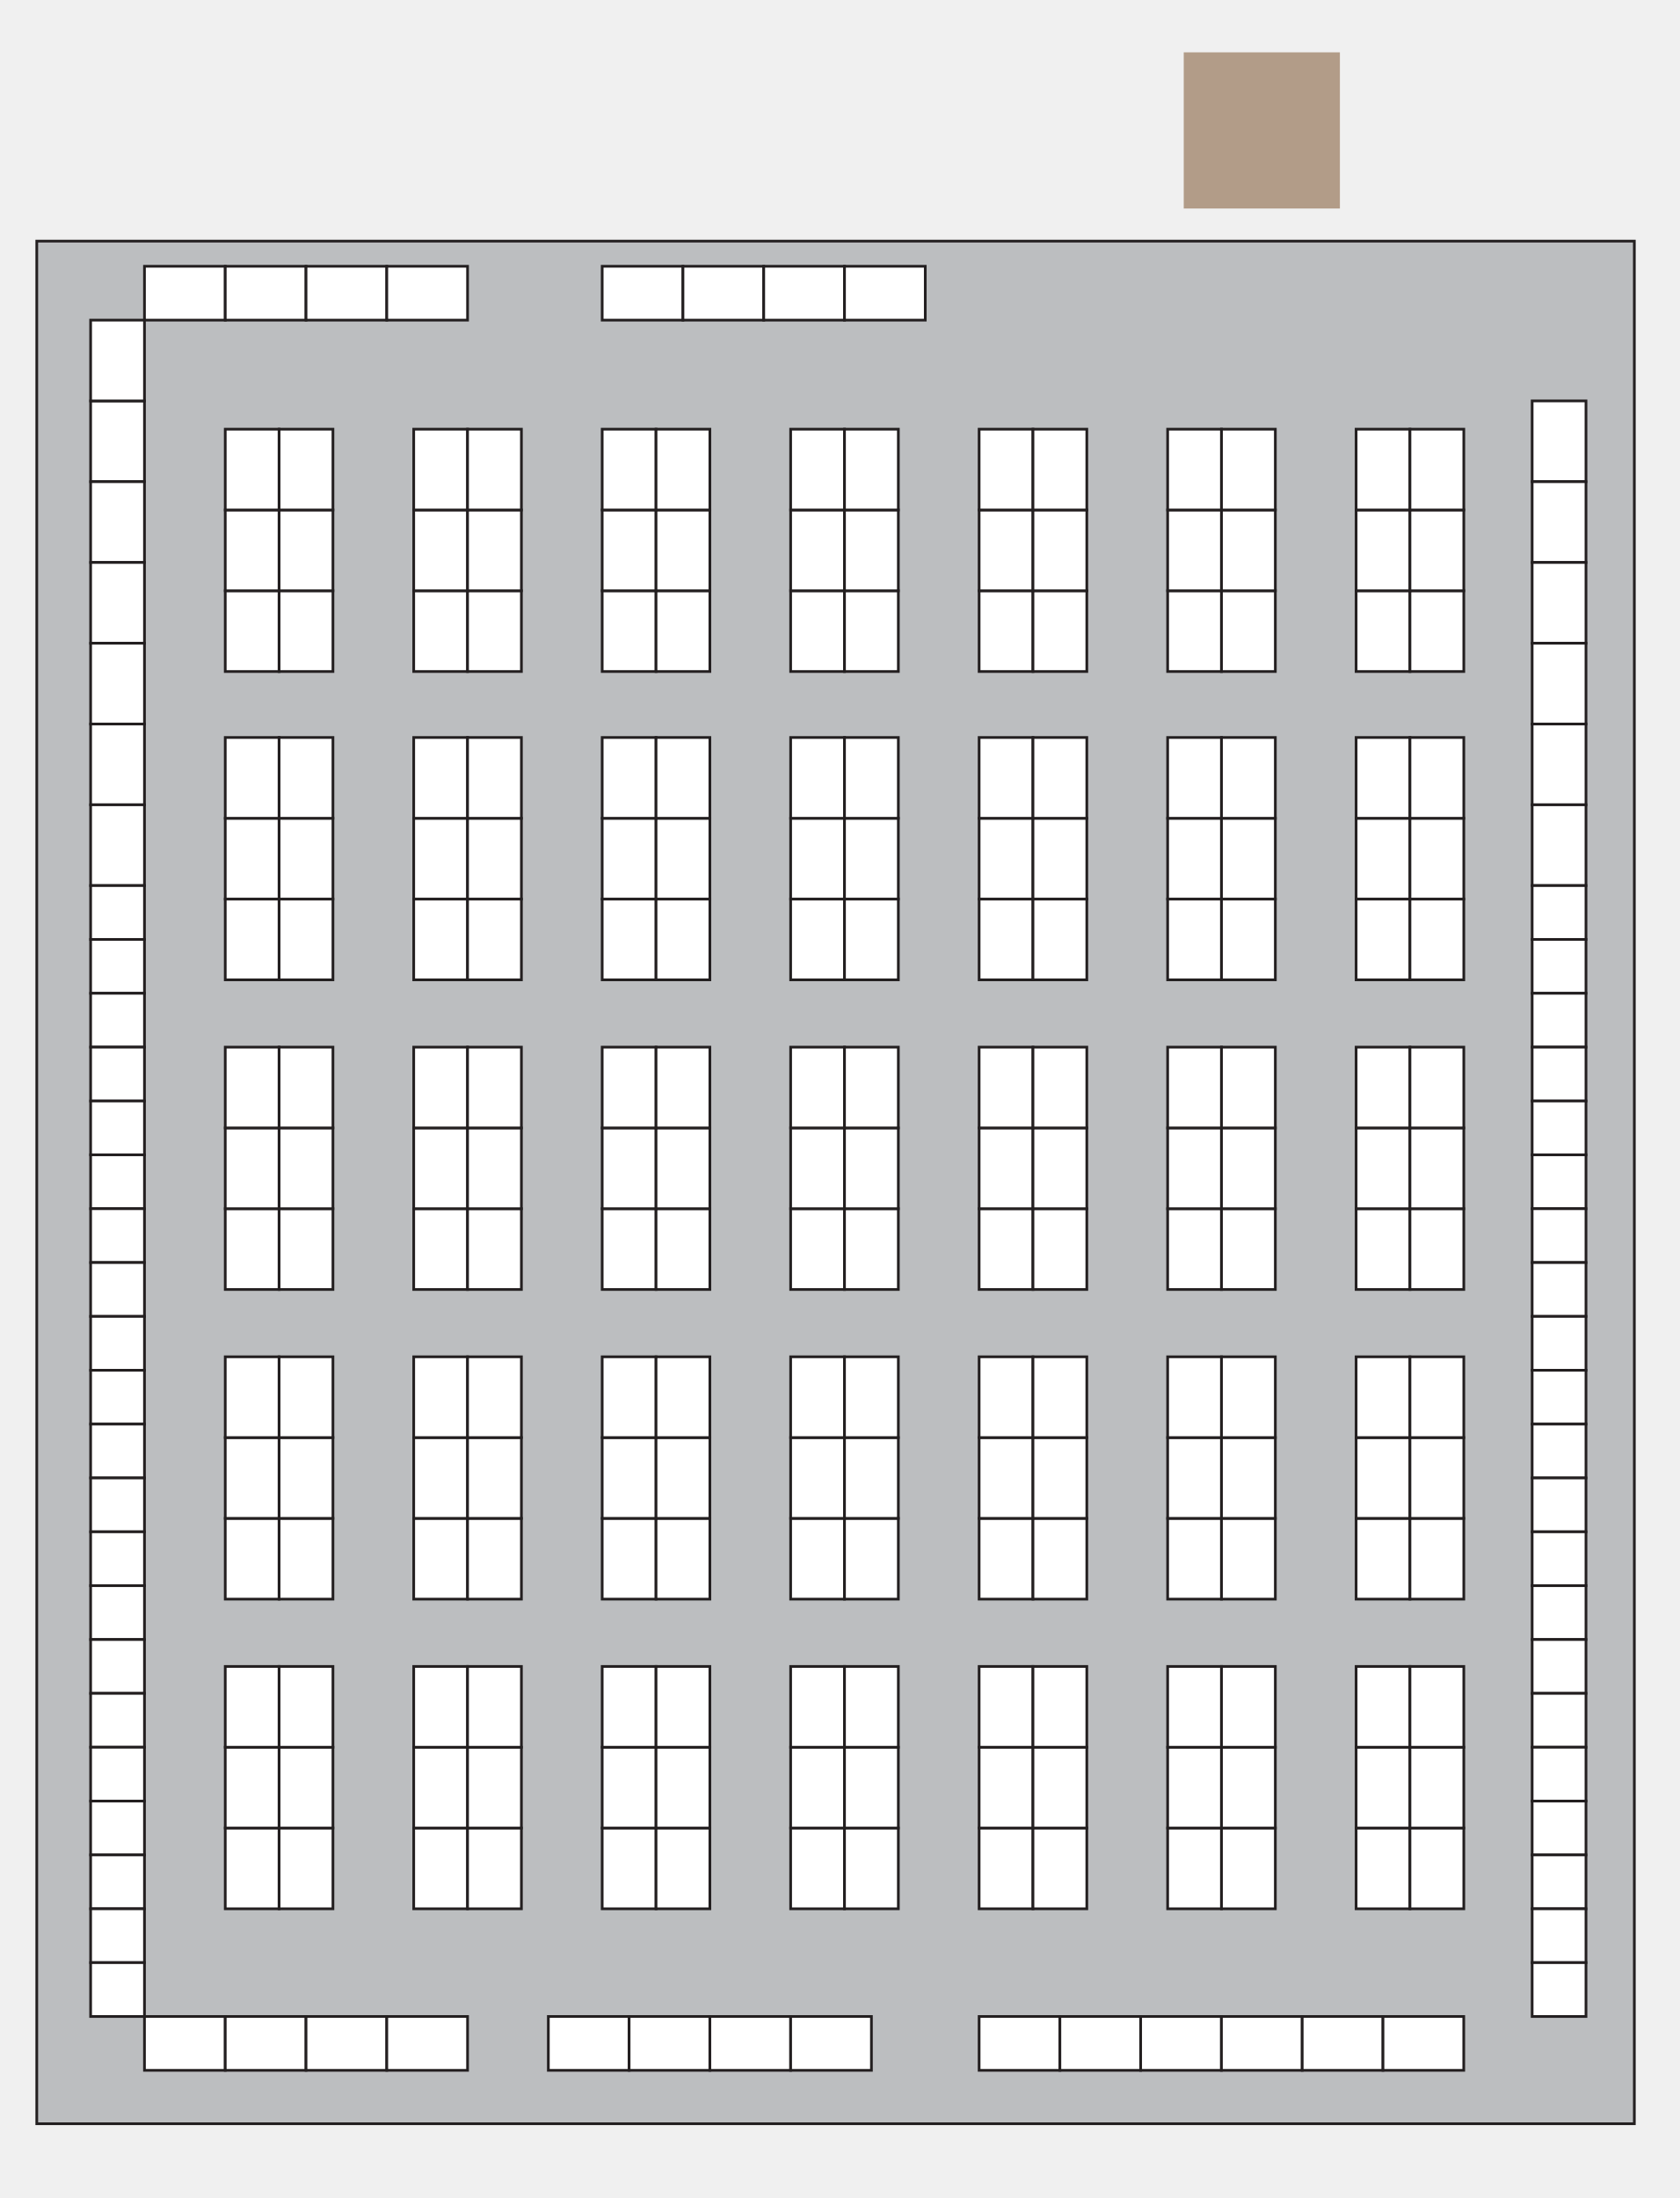
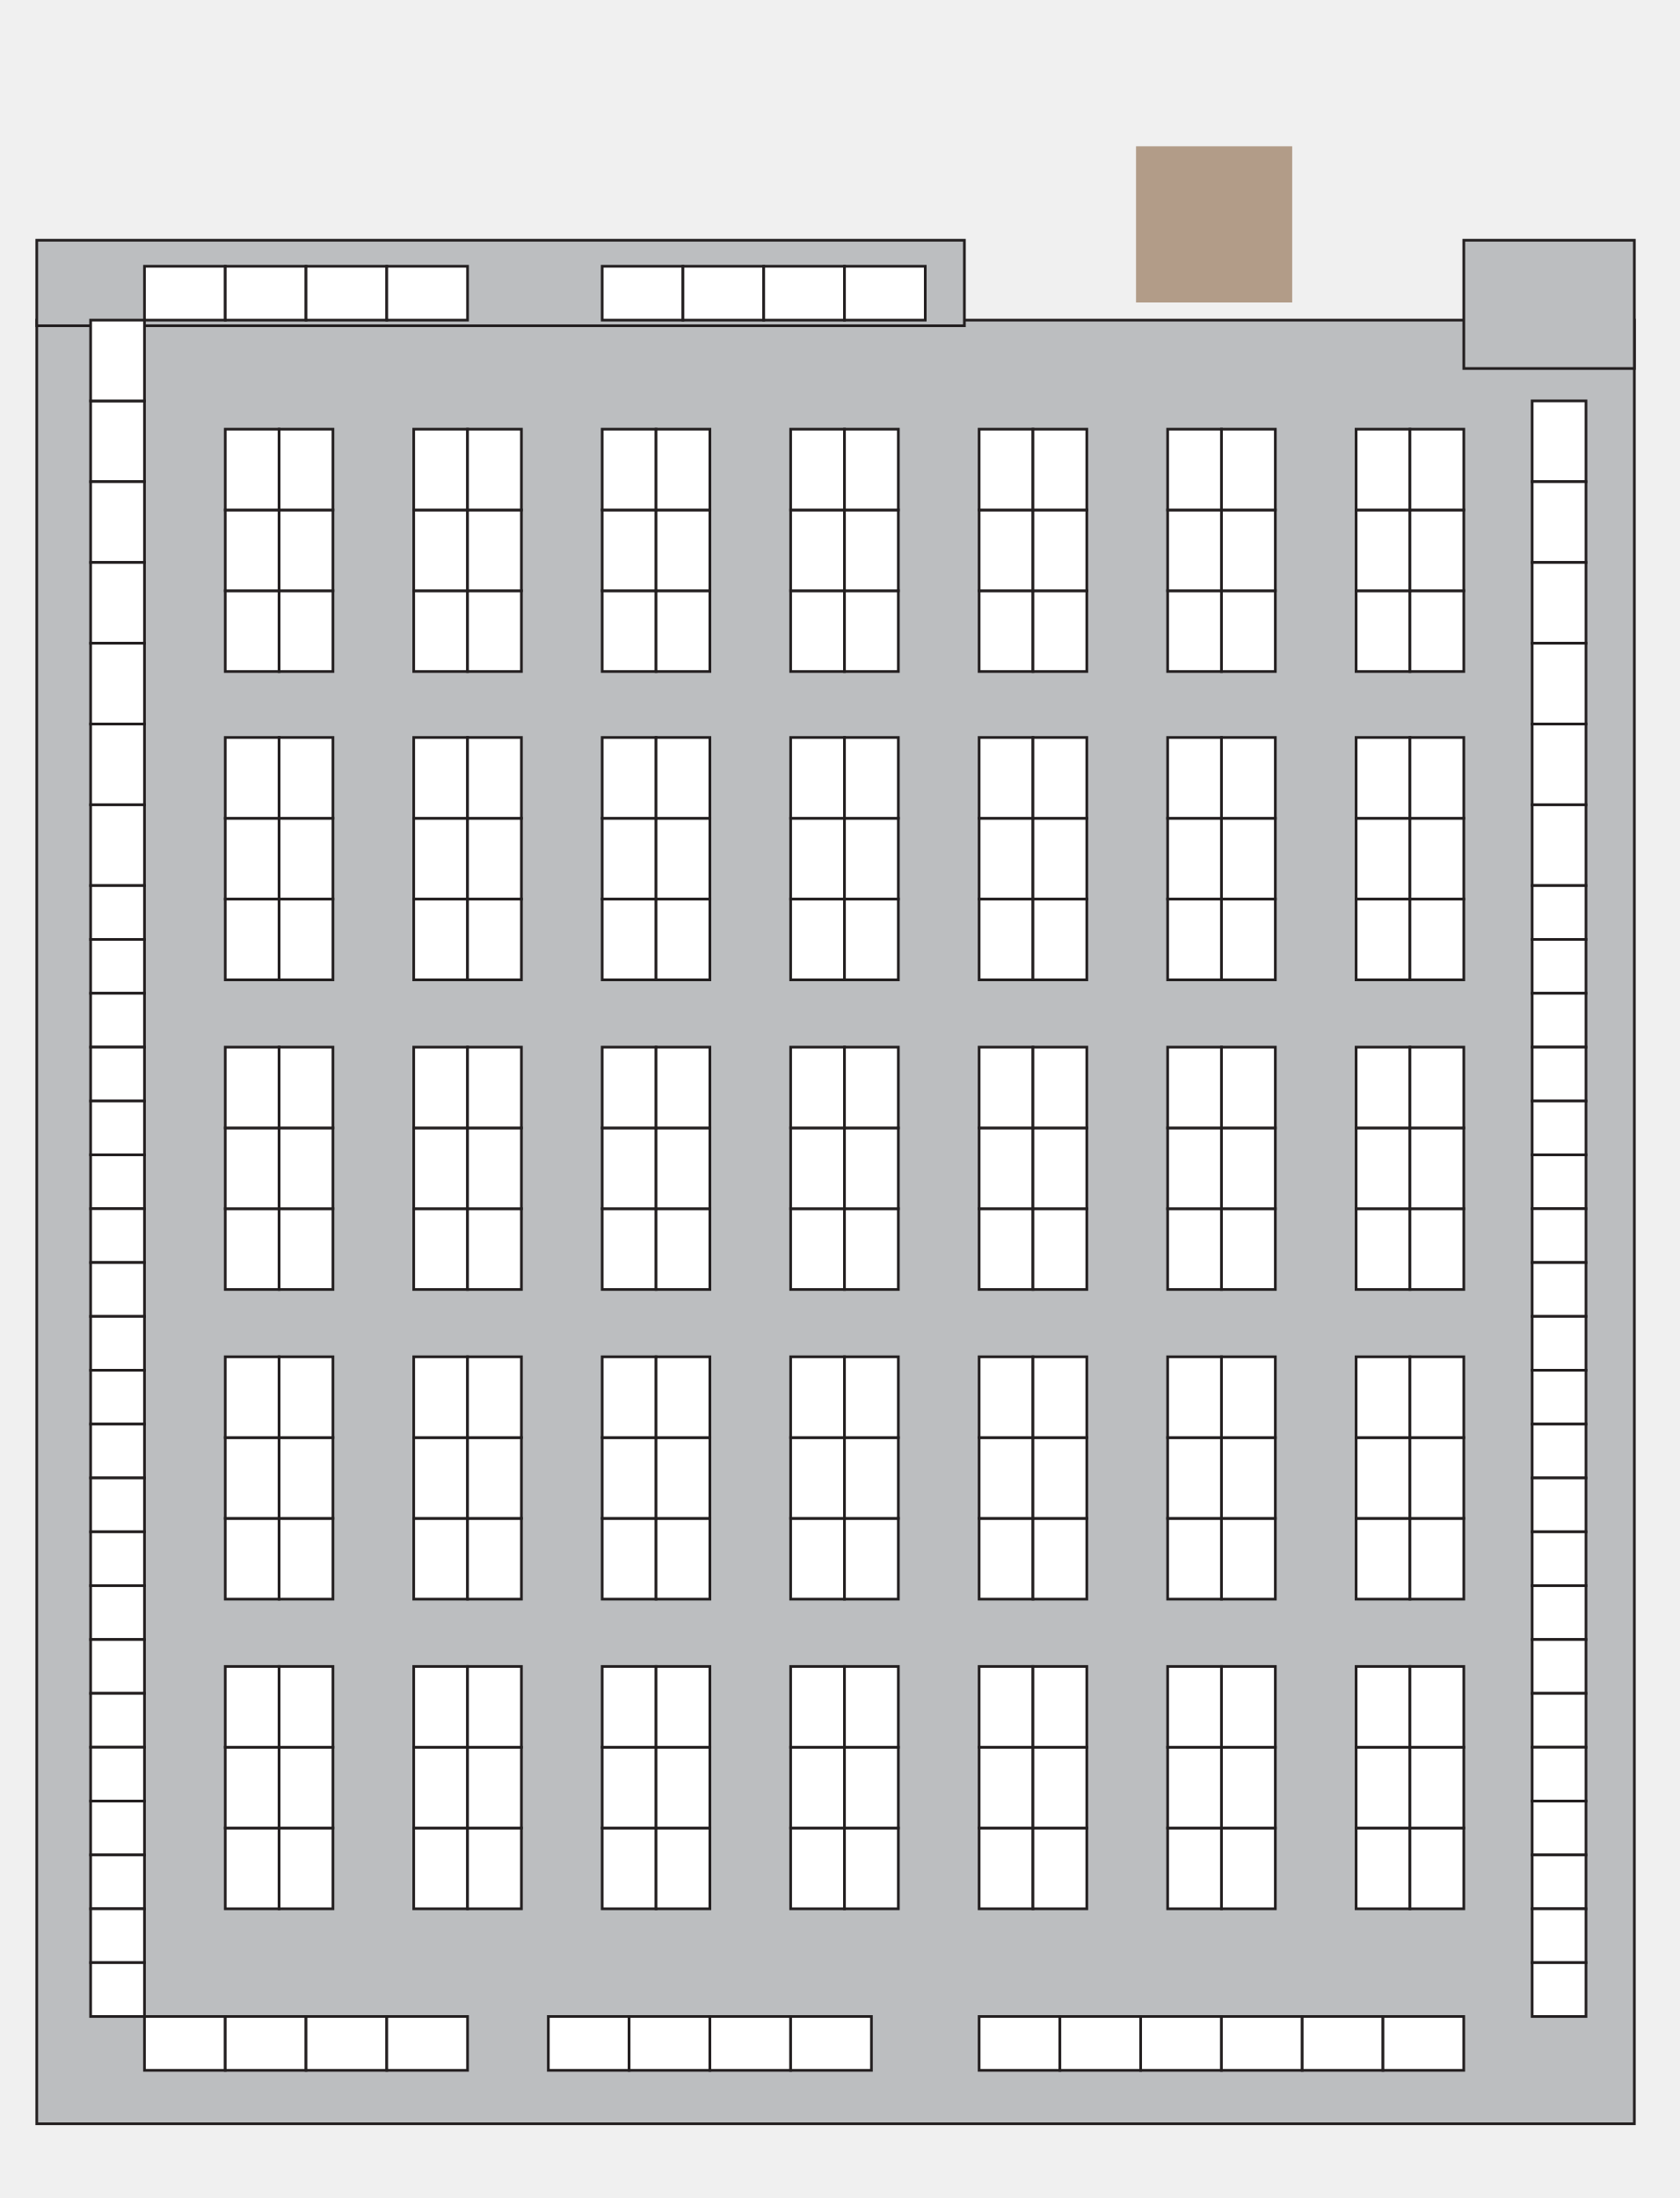
<svg xmlns="http://www.w3.org/2000/svg" viewBox="0 0 623.87 816.3">
  <defs>
    <style>
      .cls-1 {
        fill: #bcbec0;
      }

      .cls-1, .cls-2 {
        stroke: #231f20;
        stroke-miterlimit: 10;
      }

      .cls-2 {
        fill: #fff;
      }

      .cls-3 {
        fill: #b29c88;
      }
    </style>
  </defs>
  <g id="BG">
-     <rect class="cls-1" x="13.66" y="89.55" width="593.36" height="699.17" />
+     <rect class="cls-1" x="13.66" y="118.89" width="593.36" height="669.84" />
+     <rect class="cls-1" x="13.66" y="89.22" width="344.53" height="31.75" />
+     <rect class="cls-1" x="543.68" y="89.22" width="63.34" height="47.63" />
  </g>
  <g id="Booths">
    <rect id="bh6" class="cls-2" x="33.66" y="148.89" width="20" height="30" />
    <rect id="bh8" class="cls-2" x="33.66" y="178.89" width="20" height="30" />
    <rect id="bh10" class="cls-2" x="33.66" y="208.89" width="20" height="30" />
    <rect id="bh12" class="cls-2" x="33.66" y="238.89" width="20" height="30" />
    <rect id="bh14" class="cls-2" x="33.66" y="268.89" width="20" height="30" />
    <rect id="bh16" class="cls-2" x="33.66" y="298.89" width="20" height="30" />
    <rect id="bh18" class="cls-2" x="33.66" y="328.89" width="20" height="20" />
    <rect id="bh20" class="cls-2" x="33.66" y="348.89" width="20" height="20" />
    <rect id="bh22" class="cls-2" x="33.66" y="368.89" width="20" height="20" />
    <rect id="bh24" class="cls-2" x="33.66" y="388.89" width="20" height="20" />
    <rect id="bh26" class="cls-2" x="33.66" y="408.89" width="20" height="20" />
    <rect id="bh28" class="cls-2" x="33.66" y="428.89" width="20" height="20" />
    <rect id="bh30" class="cls-2" x="33.66" y="448.89" width="20" height="20" />
    <rect id="bh32" class="cls-2" x="33.66" y="468.89" width="20" height="20" />
    <rect id="bh34" class="cls-2" x="33.66" y="488.89" width="20" height="20" />
    <rect id="bh36" class="cls-2" x="33.66" y="508.89" width="20" height="20" />
    <rect id="bh38" class="cls-2" x="33.66" y="528.89" width="20" height="20" />
    <rect id="bh40" class="cls-2" x="33.66" y="548.89" width="20" height="20" />
    <rect id="bh42" class="cls-2" x="33.66" y="568.89" width="20" height="20" />
    <rect id="bh44" class="cls-2" x="33.66" y="588.89" width="20" height="20" />
    <rect id="bh46" class="cls-2" x="33.66" y="608.89" width="20" height="20" />
    <rect id="bh48" class="cls-2" x="33.66" y="628.89" width="20" height="20" />
    <rect id="bh50" class="cls-2" x="33.66" y="648.89" width="20" height="20" />
    <rect id="bh52" class="cls-2" x="33.66" y="668.89" width="20" height="20" />
    <rect id="bh54" class="cls-2" x="33.66" y="688.89" width="20" height="20" />
    <rect id="bh56" class="cls-2" x="33.66" y="708.89" width="20" height="20" />
    <rect id="bh58" class="cls-2" x="33.66" y="728.89" width="20" height="20" />
    <rect id="bh2" class="cls-2" x="53.66" y="98.89" width="30" height="20" />
    <rect id="bh1" class="cls-2" x="83.66" y="98.89" width="30" height="20" />
    <rect id="bg2" class="cls-2" x="113.66" y="98.89" width="30" height="20" />
    <rect id="bg1" class="cls-2" x="143.66" y="98.89" width="30" height="20" />
    <rect id="bh31" class="cls-2" x="83.66" y="678.89" width="20" height="30" />
    <rect id="bh35" class="cls-2" x="53.66" y="748.89" width="30" height="20" />
    <rect id="bh33" class="cls-2" x="83.66" y="748.89" width="30" height="20" />
    <rect id="bg34" class="cls-2" x="113.66" y="748.89" width="30" height="20" />
    <rect id="bg33" class="cls-2" x="143.66" y="748.89" width="30" height="20" />
    <rect id="bg32" class="cls-2" x="103.66" y="678.89" width="20" height="30" />
    <rect id="bh29" class="cls-2" x="83.66" y="648.89" width="20" height="30" />
    <rect id="bg30" class="cls-2" x="103.66" y="648.89" width="20" height="30" />
    <rect id="bh27" class="cls-2" x="83.66" y="618.89" width="20" height="30" />
    <rect id="bg28" class="cls-2" x="103.66" y="618.89" width="20" height="30" />
    <rect id="bh25" class="cls-2" x="83.66" y="563.89" width="20" height="30" />
    <rect id="bg26" class="cls-2" x="103.66" y="563.89" width="20" height="30" />
    <rect id="bh23" class="cls-2" x="83.66" y="533.89" width="20" height="30" />
    <rect id="bg24" class="cls-2" x="103.66" y="533.89" width="20" height="30" />
    <rect id="bh21" class="cls-2" x="83.66" y="503.89" width="20" height="30" />
    <rect id="bg22" class="cls-2" x="103.66" y="503.89" width="20" height="30" />
    <rect id="bh19" class="cls-2" x="83.66" y="448.89" width="20" height="30" />
    <rect id="bg20" class="cls-2" x="103.66" y="448.89" width="20" height="30" />
    <rect id="bh17" class="cls-2" x="83.66" y="418.89" width="20" height="30" />
    <rect id="bg18" class="cls-2" x="103.66" y="418.89" width="20" height="30" />
    <rect id="bh15" class="cls-2" x="83.66" y="388.89" width="20" height="30" />
    <rect id="bg16" class="cls-2" x="103.66" y="388.89" width="20" height="30" />
    <rect id="bh13" class="cls-2" x="83.66" y="333.89" width="20" height="30" />
    <rect id="bg14" class="cls-2" x="103.66" y="333.89" width="20" height="30" />
    <rect id="bh11" class="cls-2" x="83.66" y="303.89" width="20" height="30" />
    <rect id="bg12" class="cls-2" x="103.66" y="303.89" width="20" height="30" />
    <rect id="bh9" class="cls-2" x="83.66" y="273.89" width="20" height="30" />
    <rect id="bg10" class="cls-2" x="103.66" y="273.89" width="20" height="30" />
    <rect id="bh7" class="cls-2" x="83.66" y="219.39" width="20" height="30" />
    <rect id="bg8" class="cls-2" x="103.66" y="219.39" width="20" height="30" />
    <rect id="bh5" class="cls-2" x="83.66" y="189.39" width="20" height="30" />
    <rect id="bg6" class="cls-2" x="103.66" y="189.39" width="20" height="30" />
    <rect id="bh3" class="cls-2" x="83.66" y="159.39" width="20" height="30" />
    <rect id="bg4" class="cls-2" x="103.66" y="159.39" width="20" height="30" />
    <rect id="bh4" class="cls-2" x="33.66" y="118.89" width="20" height="30" />
    <rect id="bg31" class="cls-2" x="153.66" y="678.89" width="20" height="30" />
    <rect id="bf30" class="cls-2" x="173.66" y="678.89" width="20" height="30" />
    <rect id="bg29" class="cls-2" x="153.66" y="648.89" width="20" height="30" />
    <rect id="bf28" class="cls-2" x="173.66" y="648.89" width="20" height="30" />
    <rect id="bg27" class="cls-2" x="153.66" y="618.89" width="20" height="30" />
    <rect id="bf26" class="cls-2" x="173.66" y="618.89" width="20" height="30" />
    <rect id="bg25" class="cls-2" x="153.66" y="563.89" width="20" height="30" />
    <rect id="bf24" class="cls-2" x="173.66" y="563.89" width="20" height="30" />
    <rect id="bg23" class="cls-2" x="153.66" y="533.89" width="20" height="30" />
    <rect id="bf22" class="cls-2" x="173.66" y="533.89" width="20" height="30" />
    <rect id="bg21" class="cls-2" x="153.66" y="503.89" width="20" height="30" />
    <rect id="bf20" class="cls-2" x="173.66" y="503.89" width="20" height="30" />
    <rect id="bg19" class="cls-2" x="153.66" y="448.89" width="20" height="30" />
    <rect id="bf18" class="cls-2" x="173.66" y="448.89" width="20" height="30" />
    <rect id="bg17" class="cls-2" x="153.66" y="418.89" width="20" height="30" />
    <rect id="bf16" class="cls-2" x="173.66" y="418.89" width="20" height="30" />
    <rect id="bg15" class="cls-2" x="153.66" y="388.89" width="20" height="30" />
    <rect id="bf14" class="cls-2" x="173.66" y="388.89" width="20" height="30" />
    <rect id="bg13" class="cls-2" x="153.66" y="333.89" width="20" height="30" />
    <rect id="bf12" class="cls-2" x="173.66" y="333.89" width="20" height="30" />
    <rect id="bg11" class="cls-2" x="153.66" y="303.89" width="20" height="30" />
    <rect id="bf10" class="cls-2" x="173.66" y="303.89" width="20" height="30" />
    <rect id="bg9" class="cls-2" x="153.66" y="273.89" width="20" height="30" />
    <rect id="bf8" class="cls-2" x="173.66" y="273.89" width="20" height="30" />
    <rect id="bg7" class="cls-2" x="153.66" y="219.39" width="20" height="30" />
    <rect id="bf6" class="cls-2" x="173.66" y="219.39" width="20" height="30" />
    <rect id="bg5" class="cls-2" x="153.66" y="189.39" width="20" height="30" />
    <rect id="bf4" class="cls-2" x="173.66" y="189.39" width="20" height="30" />
    <rect id="bg3" class="cls-2" x="153.66" y="159.39" width="20" height="30" />
    <rect id="bf2" class="cls-2" x="173.66" y="159.39" width="20" height="30" />
    <rect id="bf29" class="cls-2" x="223.66" y="678.89" width="20" height="30" />
    <rect id="be32" class="cls-2" x="243.66" y="678.89" width="20" height="30" />
    <rect id="bf27" class="cls-2" x="223.66" y="648.89" width="20" height="30" />
    <rect id="be30" class="cls-2" x="243.66" y="648.89" width="20" height="30" />
    <rect id="bf25" class="cls-2" x="223.66" y="618.89" width="20" height="30" />
    <rect id="be28" class="cls-2" x="243.66" y="618.89" width="20" height="30" />
    <rect id="bf23" class="cls-2" x="223.66" y="563.89" width="20" height="30" />
    <rect id="be26" class="cls-2" x="243.66" y="563.89" width="20" height="30" />
    <rect id="bf21" class="cls-2" x="223.66" y="533.89" width="20" height="30" />
    <rect id="be24" class="cls-2" x="243.66" y="533.89" width="20" height="30" />
    <rect id="bf19" class="cls-2" x="223.66" y="503.89" width="20" height="30" />
    <rect id="be22" class="cls-2" x="243.66" y="503.89" width="20" height="30" />
    <rect id="bf17" class="cls-2" x="223.66" y="448.89" width="20" height="30" />
    <rect id="be20" class="cls-2" x="243.66" y="448.89" width="20" height="30" />
    <rect id="bf15" class="cls-2" x="223.66" y="418.89" width="20" height="30" />
    <rect id="be18" class="cls-2" x="243.66" y="418.89" width="20" height="30" />
    <rect id="bf13" class="cls-2" x="223.66" y="388.89" width="20" height="30" />
    <rect id="be16" class="cls-2" x="243.66" y="388.89" width="20" height="30" />
    <rect id="bf11" class="cls-2" x="223.66" y="333.89" width="20" height="30" />
    <rect id="be14" class="cls-2" x="243.66" y="333.89" width="20" height="30" />
    <rect id="bf9" class="cls-2" x="223.66" y="303.89" width="20" height="30" />
    <rect id="be12" class="cls-2" x="243.66" y="303.89" width="20" height="30" />
    <rect id="bf7" class="cls-2" x="223.66" y="273.89" width="20" height="30" />
    <rect id="be10" class="cls-2" x="243.66" y="273.89" width="20" height="30" />
    <rect id="bf5" class="cls-2" x="223.66" y="219.39" width="20" height="30" />
    <rect id="be8" class="cls-2" x="243.66" y="219.39" width="20" height="30" />
    <rect id="bf3" class="cls-2" x="223.66" y="189.39" width="20" height="30" />
    <rect id="be6" class="cls-2" x="243.66" y="189.39" width="20" height="30" />
    <rect id="bf1" class="cls-2" x="223.66" y="159.39" width="20" height="30" />
    <rect id="be4" class="cls-2" x="243.66" y="159.39" width="20" height="30" />
    <rect id="be31" class="cls-2" x="293.66" y="678.89" width="20" height="30" />
    <rect id="bd32" class="cls-2" x="313.66" y="678.89" width="20" height="30" />
    <rect id="be29" class="cls-2" x="293.66" y="648.89" width="20" height="30" />
    <rect id="bd30" class="cls-2" x="313.66" y="648.89" width="20" height="30" />
    <rect id="be27" class="cls-2" x="293.66" y="618.89" width="20" height="30" />
    <rect id="bd28" class="cls-2" x="313.66" y="618.89" width="20" height="30" />
    <rect id="be25" class="cls-2" x="293.66" y="563.89" width="20" height="30" />
    <rect id="bd26" class="cls-2" x="313.66" y="563.89" width="20" height="30" />
    <rect id="be23" class="cls-2" x="293.66" y="533.89" width="20" height="30" />
    <rect id="bd24" class="cls-2" x="313.66" y="533.89" width="20" height="30" />
    <rect id="be21" class="cls-2" x="293.66" y="503.89" width="20" height="30" />
    <rect id="bd22" class="cls-2" x="313.66" y="503.89" width="20" height="30" />
    <rect id="be19" class="cls-2" x="293.66" y="448.89" width="20" height="30" />
    <rect id="bd20" class="cls-2" x="313.66" y="448.89" width="20" height="30" />
    <rect id="be17" class="cls-2" x="293.66" y="418.89" width="20" height="30" />
    <rect id="bd18" class="cls-2" x="313.66" y="418.89" width="20" height="30" />
    <rect id="be15" class="cls-2" x="293.66" y="388.89" width="20" height="30" />
    <rect id="bd16" class="cls-2" x="313.66" y="388.89" width="20" height="30" />
    <rect id="be13" class="cls-2" x="293.66" y="333.89" width="20" height="30" />
    <rect id="bd14" class="cls-2" x="313.66" y="333.89" width="20" height="30" />
    <rect id="be11" class="cls-2" x="293.66" y="303.89" width="20" height="30" />
    <rect id="bd12" class="cls-2" x="313.66" y="303.89" width="20" height="30" />
    <rect id="be9" class="cls-2" x="293.66" y="273.89" width="20" height="30" />
    <rect id="bd10" class="cls-2" x="313.66" y="273.89" width="20" height="30" />
    <rect id="be7" class="cls-2" x="293.66" y="219.39" width="20" height="30" />
    <rect id="bd8" class="cls-2" x="313.66" y="219.39" width="20" height="30" />
    <rect id="be5" class="cls-2" x="293.66" y="189.39" width="20" height="30" />
    <rect id="bd6" class="cls-2" x="313.66" y="189.39" width="20" height="30" />
    <rect id="be3" class="cls-2" x="293.66" y="159.39" width="20" height="30" />
    <rect id="bd4" class="cls-2" x="313.66" y="159.39" width="20" height="30" />
    <rect id="bd31" class="cls-2" x="363.66" y="678.89" width="20" height="30" />
    <rect id="bc30" class="cls-2" x="383.66" y="678.89" width="20" height="30" />
    <rect id="bd29" class="cls-2" x="363.66" y="648.89" width="20" height="30" />
    <rect id="bc28" class="cls-2" x="383.66" y="648.89" width="20" height="30" />
    <rect id="bd27" class="cls-2" x="363.66" y="618.89" width="20" height="30" />
    <rect id="bc26" class="cls-2" x="383.66" y="618.89" width="20" height="30" />
    <rect id="bd25" class="cls-2" x="363.66" y="563.89" width="20" height="30" />
    <rect id="bc24" class="cls-2" x="383.66" y="563.89" width="20" height="30" />
    <rect id="bd23" class="cls-2" x="363.66" y="533.89" width="20" height="30" />
    <rect id="bc22" class="cls-2" x="383.66" y="533.89" width="20" height="30" />
    <rect id="bd21" class="cls-2" x="363.66" y="503.89" width="20" height="30" />
    <rect id="bc20" class="cls-2" x="383.66" y="503.89" width="20" height="30" />
    <rect id="bd19" class="cls-2" x="363.66" y="448.89" width="20" height="30" />
    <rect id="bc18" class="cls-2" x="383.66" y="448.89" width="20" height="30" />
    <rect id="bd17" class="cls-2" x="363.66" y="418.89" width="20" height="30" />
    <rect id="bc16" class="cls-2" x="383.66" y="418.89" width="20" height="30" />
    <rect id="bd15" class="cls-2" x="363.66" y="388.89" width="20" height="30" />
    <rect id="bc14" class="cls-2" x="383.66" y="388.89" width="20" height="30" />
    <rect id="bd13" class="cls-2" x="363.66" y="333.89" width="20" height="30" />
    <rect id="bc12" class="cls-2" x="383.66" y="333.89" width="20" height="30" />
    <rect id="bd11" class="cls-2" x="363.66" y="303.89" width="20" height="30" />
    <rect id="bc10" class="cls-2" x="383.66" y="303.89" width="20" height="30" />
    <rect id="bd9" class="cls-2" x="363.66" y="273.89" width="20" height="30" />
    <rect id="bc8" class="cls-2" x="383.66" y="273.89" width="20" height="30" />
    <rect id="bd7" class="cls-2" x="363.66" y="219.39" width="20" height="30" />
    <rect id="bc6" class="cls-2" x="383.66" y="219.39" width="20" height="30" />
    <rect id="bd5" class="cls-2" x="363.66" y="189.39" width="20" height="30" />
    <rect id="bc4" class="cls-2" x="383.66" y="189.39" width="20" height="30" />
    <rect id="bd3" class="cls-2" x="363.66" y="159.39" width="20" height="30" />
    <rect id="bc2" class="cls-2" x="383.66" y="159.39" width="20" height="30" />
    <rect id="bc29" class="cls-2" x="433.68" y="678.89" width="20" height="30" />
    <rect id="bb30" class="cls-2" x="453.68" y="678.89" width="20" height="30" />
    <rect id="bc27" class="cls-2" x="433.68" y="648.89" width="20" height="30" />
    <rect id="bb28" class="cls-2" x="453.68" y="648.89" width="20" height="30" />
    <rect id="bc25" class="cls-2" x="433.68" y="618.89" width="20" height="30" />
    <rect id="bb26" class="cls-2" x="453.68" y="618.89" width="20" height="30" />
    <rect id="bc23" class="cls-2" x="433.68" y="563.89" width="20" height="30" />
    <rect id="bb24" class="cls-2" x="453.68" y="563.89" width="20" height="30" />
    <rect id="bc21" class="cls-2" x="433.68" y="533.89" width="20" height="30" />
    <rect id="bb22" class="cls-2" x="453.68" y="533.89" width="20" height="30" />
    <rect id="bc19" class="cls-2" x="433.68" y="503.89" width="20" height="30" />
    <rect id="bb20" class="cls-2" x="453.68" y="503.89" width="20" height="30" />
    <rect id="bc17" class="cls-2" x="433.68" y="448.89" width="20" height="30" />
    <rect id="bb18" class="cls-2" x="453.68" y="448.89" width="20" height="30" />
    <rect id="bc15" class="cls-2" x="433.68" y="418.89" width="20" height="30" />
    <rect id="bb16" class="cls-2" x="453.68" y="418.89" width="20" height="30" />
    <rect id="bc13" class="cls-2" x="433.68" y="388.89" width="20" height="30" />
    <rect id="bb14" class="cls-2" x="453.68" y="388.89" width="20" height="30" />
    <rect id="bc11" class="cls-2" x="433.68" y="333.89" width="20" height="30" />
    <rect id="bb12" class="cls-2" x="453.68" y="333.89" width="20" height="30" />
    <rect id="bc9" class="cls-2" x="433.68" y="303.89" width="20" height="30" />
    <rect id="bb10" class="cls-2" x="453.68" y="303.89" width="20" height="30" />
    <rect id="bc7" class="cls-2" x="433.68" y="273.89" width="20" height="30" />
    <rect id="bb8" class="cls-2" x="453.68" y="273.89" width="20" height="30" />
    <rect id="bc5" class="cls-2" x="433.68" y="219.39" width="20" height="30" />
    <rect id="bb6" class="cls-2" x="453.68" y="219.39" width="20" height="30" />
    <rect id="bc3" class="cls-2" x="433.68" y="189.39" width="20" height="30" />
    <rect id="bb4" class="cls-2" x="453.68" y="189.39" width="20" height="30" />
    <rect id="bc1" class="cls-2" x="433.68" y="159.39" width="20" height="30" />
    <rect id="bb2" class="cls-2" x="453.68" y="159.39" width="20" height="30" />
    <rect id="bb29" class="cls-2" x="503.68" y="678.89" width="20" height="30" />
    <rect id="ba30" class="cls-2" x="523.68" y="678.89" width="20" height="30" />
    <rect id="bb27" class="cls-2" x="503.68" y="648.89" width="20" height="30" />
    <rect id="ba28" class="cls-2" x="523.68" y="648.89" width="20" height="30" />
    <rect id="bb25" class="cls-2" x="503.68" y="618.89" width="20" height="30" />
    <rect id="ba26" class="cls-2" x="523.68" y="618.89" width="20" height="30" />
    <rect id="bb23" class="cls-2" x="503.68" y="563.89" width="20" height="30" />
    <rect id="ba24" class="cls-2" x="523.68" y="563.89" width="20" height="30" />
    <rect id="bb21" class="cls-2" x="503.68" y="533.89" width="20" height="30" />
    <rect id="ba22" class="cls-2" x="523.68" y="533.89" width="20" height="30" />
    <rect id="bb19" class="cls-2" x="503.68" y="503.89" width="20" height="30" />
    <rect id="ba20" class="cls-2" x="523.68" y="503.89" width="20" height="30" />
    <rect id="bb17" class="cls-2" x="503.68" y="448.89" width="20" height="30" />
    <rect id="ba18" class="cls-2" x="523.68" y="448.89" width="20" height="30" />
    <rect id="bb15" class="cls-2" x="503.68" y="418.89" width="20" height="30" />
    <rect id="ba16" class="cls-2" x="523.68" y="418.89" width="20" height="30" />
    <rect id="bb13" class="cls-2" x="503.68" y="388.89" width="20" height="30" />
    <rect id="ba14" class="cls-2" x="523.68" y="388.89" width="20" height="30" />
    <rect id="bb11" class="cls-2" x="503.68" y="333.89" width="20" height="30" />
    <rect id="ba12" class="cls-2" x="523.68" y="333.89" width="20" height="30" />
    <rect id="bb9" class="cls-2" x="503.68" y="303.89" width="20" height="30" />
    <rect id="ba10" class="cls-2" x="523.68" y="303.89" width="20" height="30" />
    <rect id="bb7" class="cls-2" x="503.68" y="273.89" width="20" height="30" />
    <rect id="ba8" class="cls-2" x="523.68" y="273.89" width="20" height="30" />
    <rect id="bb5" class="cls-2" x="503.68" y="219.39" width="20" height="30" />
    <rect id="ba6" class="cls-2" x="523.68" y="219.39" width="20" height="30" />
    <rect id="bb3" class="cls-2" x="503.68" y="189.39" width="20" height="30" />
    <rect id="ba4" class="cls-2" x="523.68" y="189.39" width="20" height="30" />
    <rect id="bb1" class="cls-2" x="503.68" y="159.39" width="20" height="30" />
    <rect id="ba2" class="cls-2" x="523.68" y="159.39" width="20" height="30" />
    <rect id="ba1" class="cls-2" x="569.06" y="148.89" width="20" height="30" />
    <rect id="ba3" class="cls-2" x="569.06" y="178.89" width="20" height="30" />
    <rect id="ba5" class="cls-2" x="569.06" y="208.89" width="20" height="30" />
    <rect id="ba7" class="cls-2" x="569.06" y="238.89" width="20" height="30" />
    <rect id="ba9" class="cls-2" x="569.06" y="268.89" width="20" height="30" />
    <rect id="ba11" class="cls-2" x="569.06" y="298.89" width="20" height="30" />
    <rect id="ba13" class="cls-2" x="569.06" y="328.89" width="20" height="20" />
    <rect id="ba15" class="cls-2" x="569.06" y="348.89" width="20" height="20" />
    <rect id="ba17" class="cls-2" x="569.06" y="368.89" width="20" height="20" />
    <rect id="ba19" class="cls-2" x="569.06" y="388.89" width="20" height="20" />
    <rect id="ba21" class="cls-2" x="569.06" y="408.89" width="20" height="20" />
    <rect id="ba23" class="cls-2" x="569.06" y="428.89" width="20" height="20" />
    <rect id="ba25" class="cls-2" x="569.06" y="448.89" width="20" height="20" />
    <rect id="ba27" class="cls-2" x="569.06" y="468.89" width="20" height="20" />
    <rect id="ba29" class="cls-2" x="569.06" y="488.89" width="20" height="20" />
    <rect id="ba31" class="cls-2" x="569.06" y="508.89" width="20" height="20" />
    <rect id="ba33" class="cls-2" x="569.06" y="528.89" width="20" height="20" />
    <rect id="ba35" class="cls-2" x="569.06" y="548.89" width="20" height="20" />
    <rect id="ba37" class="cls-2" x="569.06" y="568.89" width="20" height="20" />
    <rect id="ba39" class="cls-2" x="569.06" y="588.89" width="20" height="20" />
    <rect id="ba41" class="cls-2" x="569.06" y="608.89" width="20" height="20" />
    <rect id="ba43" class="cls-2" x="569.06" y="628.89" width="20" height="20" />
    <rect id="ba45" class="cls-2" x="569.06" y="648.89" width="20" height="20" />
    <rect id="ba47" class="cls-2" x="569.06" y="668.89" width="20" height="20" />
    <rect id="ba49" class="cls-2" x="569.06" y="688.89" width="20" height="20" />
    <rect id="ba51" class="cls-2" x="569.06" y="708.89" width="20" height="20" />
    <rect id="ba53" class="cls-2" x="569.06" y="728.89" width="20" height="20" />
    <rect id="bf32" class="cls-2" x="203.66" y="748.89" width="30" height="20" />
    <rect id="bf31" class="cls-2" x="233.66" y="748.89" width="30" height="20" />
    <rect id="be34" class="cls-2" x="263.66" y="748.89" width="30" height="20" />
    <rect id="be33" class="cls-2" x="293.66" y="748.89" width="30" height="20" />
    <rect id="bd33" class="cls-2" x="363.66" y="748.89" width="30" height="20" />
    <rect id="bc32" class="cls-2" x="393.66" y="748.89" width="30" height="20" />
    <rect id="bc31" class="cls-2" x="423.66" y="748.89" width="30" height="20" />
    <rect id="bb32" class="cls-2" x="453.66" y="748.89" width="30" height="20" />
    <rect id="bb31" class="cls-2" x="483.66" y="748.89" width="30" height="20" />
    <rect id="ba32" class="cls-2" x="513.66" y="748.89" width="30" height="20" />
    <rect id="be2" class="cls-2" x="223.66" y="98.89" width="30" height="20" />
    <rect id="be1" class="cls-2" x="253.66" y="98.89" width="30" height="20" />
    <rect id="bd2" class="cls-2" x="283.66" y="98.89" width="30" height="20" />
    <rect id="bd1" class="cls-2" x="313.66" y="98.89" width="30" height="20" />
  </g>
  <g id="Icons">
-     <rect id="ENTERS1" class="cls-3" x="439.66" y="19.44" width="58" height="58" />
+     <rect id="ENTERS1" class="cls-3" x="421.94" y="54.33" width="58" height="58" />
  </g>
</svg>
